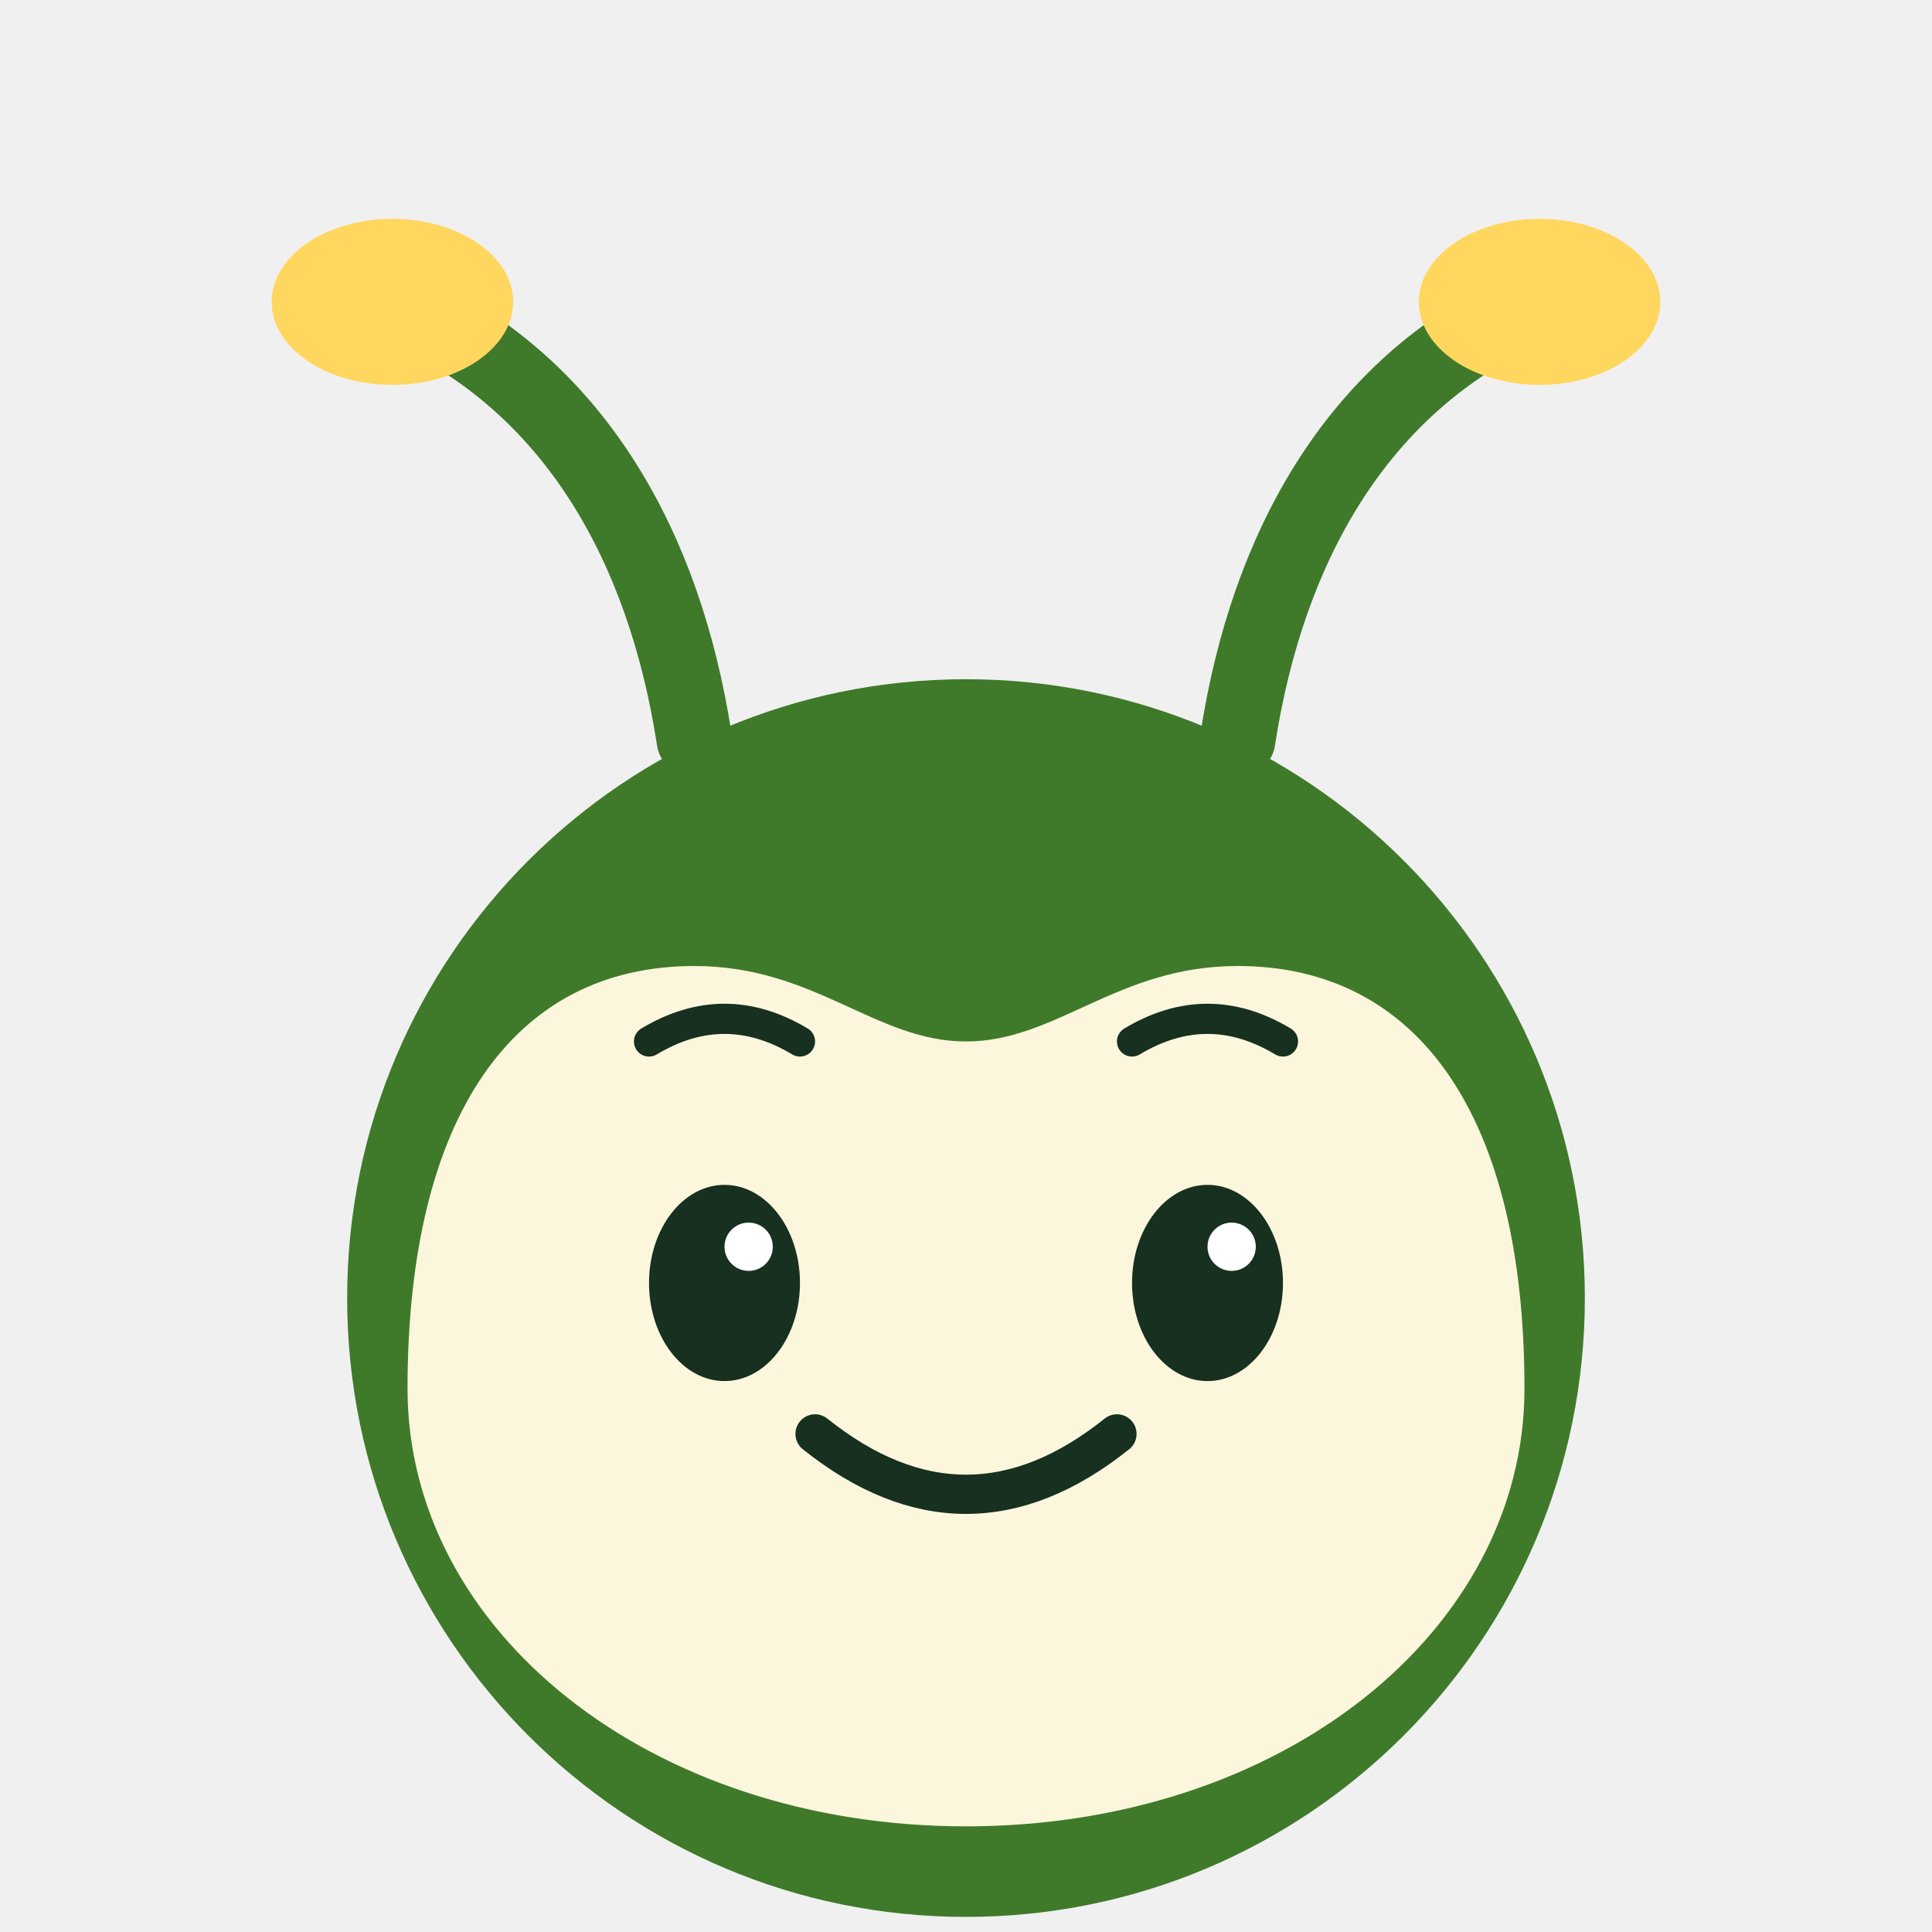
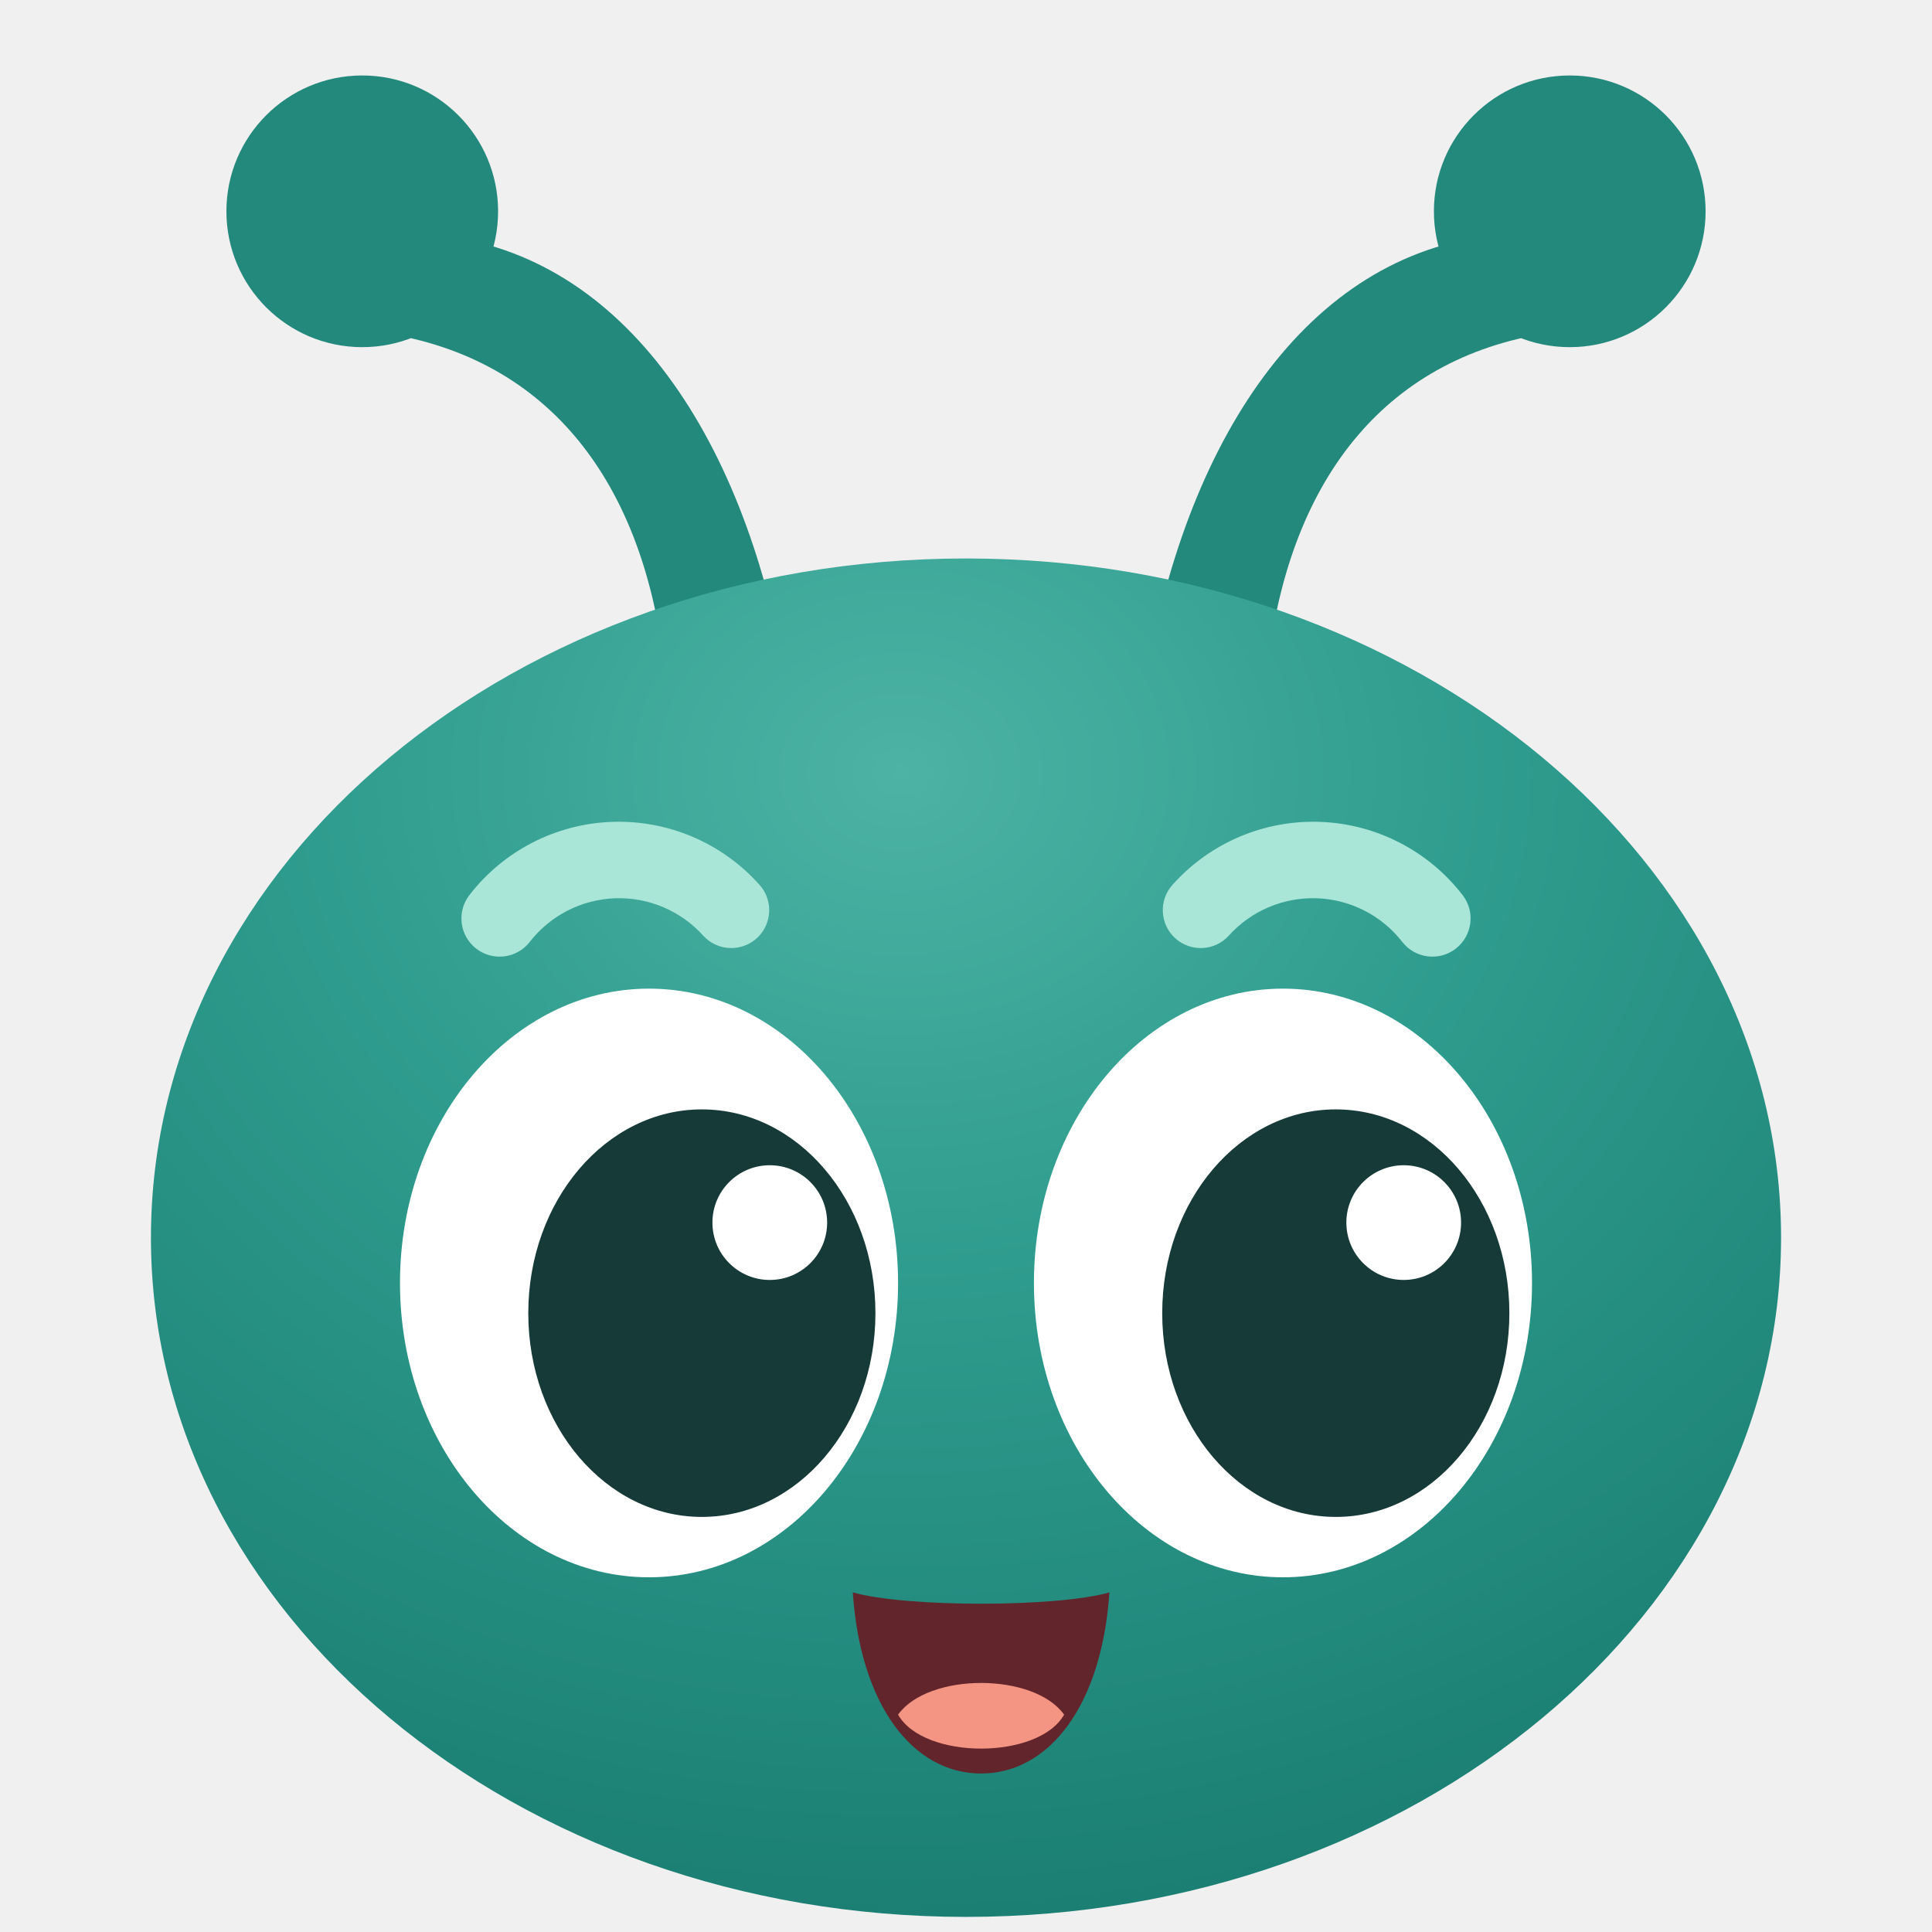
- <svg xmlns="http://www.w3.org/2000/svg" viewBox="0 0 128 128" role="img" aria-label="Аян">
-   <path d="M46 49 C44 36 38 26 28 21" fill="none" stroke="#3f7a2a" stroke-width="5" stroke-linecap="round" />
-   <path d="M82 49 C84 36 90 26 100 21" fill="none" stroke="#3f7a2a" stroke-width="5" stroke-linecap="round" />
-   <ellipse cx="26" cy="20" rx="8" ry="5.5" fill="#ffd75e" />
-   <ellipse cx="102" cy="20" rx="8" ry="5.5" fill="#ffd75e" />
-   <circle cx="64" cy="86" r="41" fill="#3f7a2a" />
-   <path d="M27 92 C27 74 34 64 46 64 C54 64 58 69 64 69 C70 69 74 64 82 64 C94 64 101 74 101 92 C101 108 85 121 64 121 C43 121 27 108 27 92 Z" fill="#fbf6dc" />
-   <ellipse cx="48" cy="85" rx="5" ry="6.5" fill="#17301f" />
-   <ellipse cx="80" cy="85" rx="5" ry="6.5" fill="#17301f" />
-   <circle cx="49.6" cy="82.6" r="1.6" fill="#fff" />
-   <circle cx="81.6" cy="82.6" r="1.6" fill="#fff" />
-   <path d="M43 69 Q48 66 53 69" fill="none" stroke="#17301f" stroke-width="2" stroke-linecap="round" />
-   <path d="M75 69 Q80 66 85 69" fill="none" stroke="#17301f" stroke-width="2" stroke-linecap="round" />
-   <path d="M54 95 Q64 103 74 95" fill="none" stroke="#17301f" stroke-width="2.6" stroke-linecap="round" />
+ <svg xmlns="http://www.w3.org/2000/svg" viewBox="56 14 128 128" role="img" aria-label="Аян">
+   <defs>
+     <radialGradient id="ayan-h" cx=".46" cy=".16" r=".95">
+       <stop offset="0" stop-color="#4DB3A4" />
+       <stop offset=".38" stop-color="#2E9C8E" />
+       <stop offset="1" stop-color="#17786D" />
+     </radialGradient>
+   </defs>
+   <g>
+     <path fill="#23897C" d="M82 29.5C95 29 104 40 107.5 56L100 58C98.5 45.5 92 37.5 81 36ZM89 28A9 9 0 1 1 71 28A9 9 0 1 1 89 28Z" />
+   </g>
+   <g>
+     <g transform="matrix(-1 0 0 1 240 0)">
+       <path fill="#23897C" d="M82 29.5C95 29 104 40 107.5 56L100 58C98.5 45.5 92 37.5 81 36ZM89 28A9 9 0 1 1 71 28A9 9 0 1 1 89 28Z" />
+     </g>
+   </g>
+   <ellipse fill="url(#ayan-h)" cx="120" cy="96" rx="54" ry="45" />
+   <g>
+     <path fill="#A9E6D8" d="M87.1,73.3A12.5 12.5 0 0 1 106.3,72.6A2.5 2.5 0 0 1 102.6,76A7.5 7.5 0 0 0 91.1,76.4A2.5 2.5 0 0 1 87.1,73.3ZM133.7,72.6A12.5 12.5 0 0 1 152.9,73.3A2.5 2.5 0 0 1 148.9,76.4A7.5 7.5 0 0 0 137.4,76A2.5 2.5 0 0 1 133.7,72.6Z" />
+     <g>
+       <ellipse fill="#fff" cx="99" cy="99" rx="16.5" ry="19.5" />
+       <path fill="#163A37" fill-rule="evenodd" d="M114 101A11.5 13.5 0 1 0 91 101A11.5 13.5 0 1 0 114 101ZM110.8 95A3.8 3.8 0 1 0 103.2 95A3.8 3.8 0 1 0 110.8 95Z" />
+     </g>
+     <g>
+       <ellipse fill="#fff" cx="141" cy="99" rx="16.5" ry="19.5" />
+       <path fill="#163A37" fill-rule="evenodd" d="M156 101A11.5 13.5 0 1 0 133 101A11.5 13.5 0 1 0 156 101ZM152.8 95A3.8 3.8 0 1 0 145.2 95A3.8 3.8 0 1 0 152.8 95Z" />
+     </g>
+     <g>
+       <path fill="#62252B" d="M112.5 119.5C116 120.5 126 120.5 129.5 119.5C129 127 125.5 131.5 121 131.5C116.5 131.5 113 127 112.5 119.5Z" />
+       <path fill="#F49482" d="M115.5 127.6C117.5 124.8 124.5 124.8 126.5 127.6C124.8 130.6 117.2 130.6 115.5 127.6Z" />
+     </g>
+   </g>
</svg>
